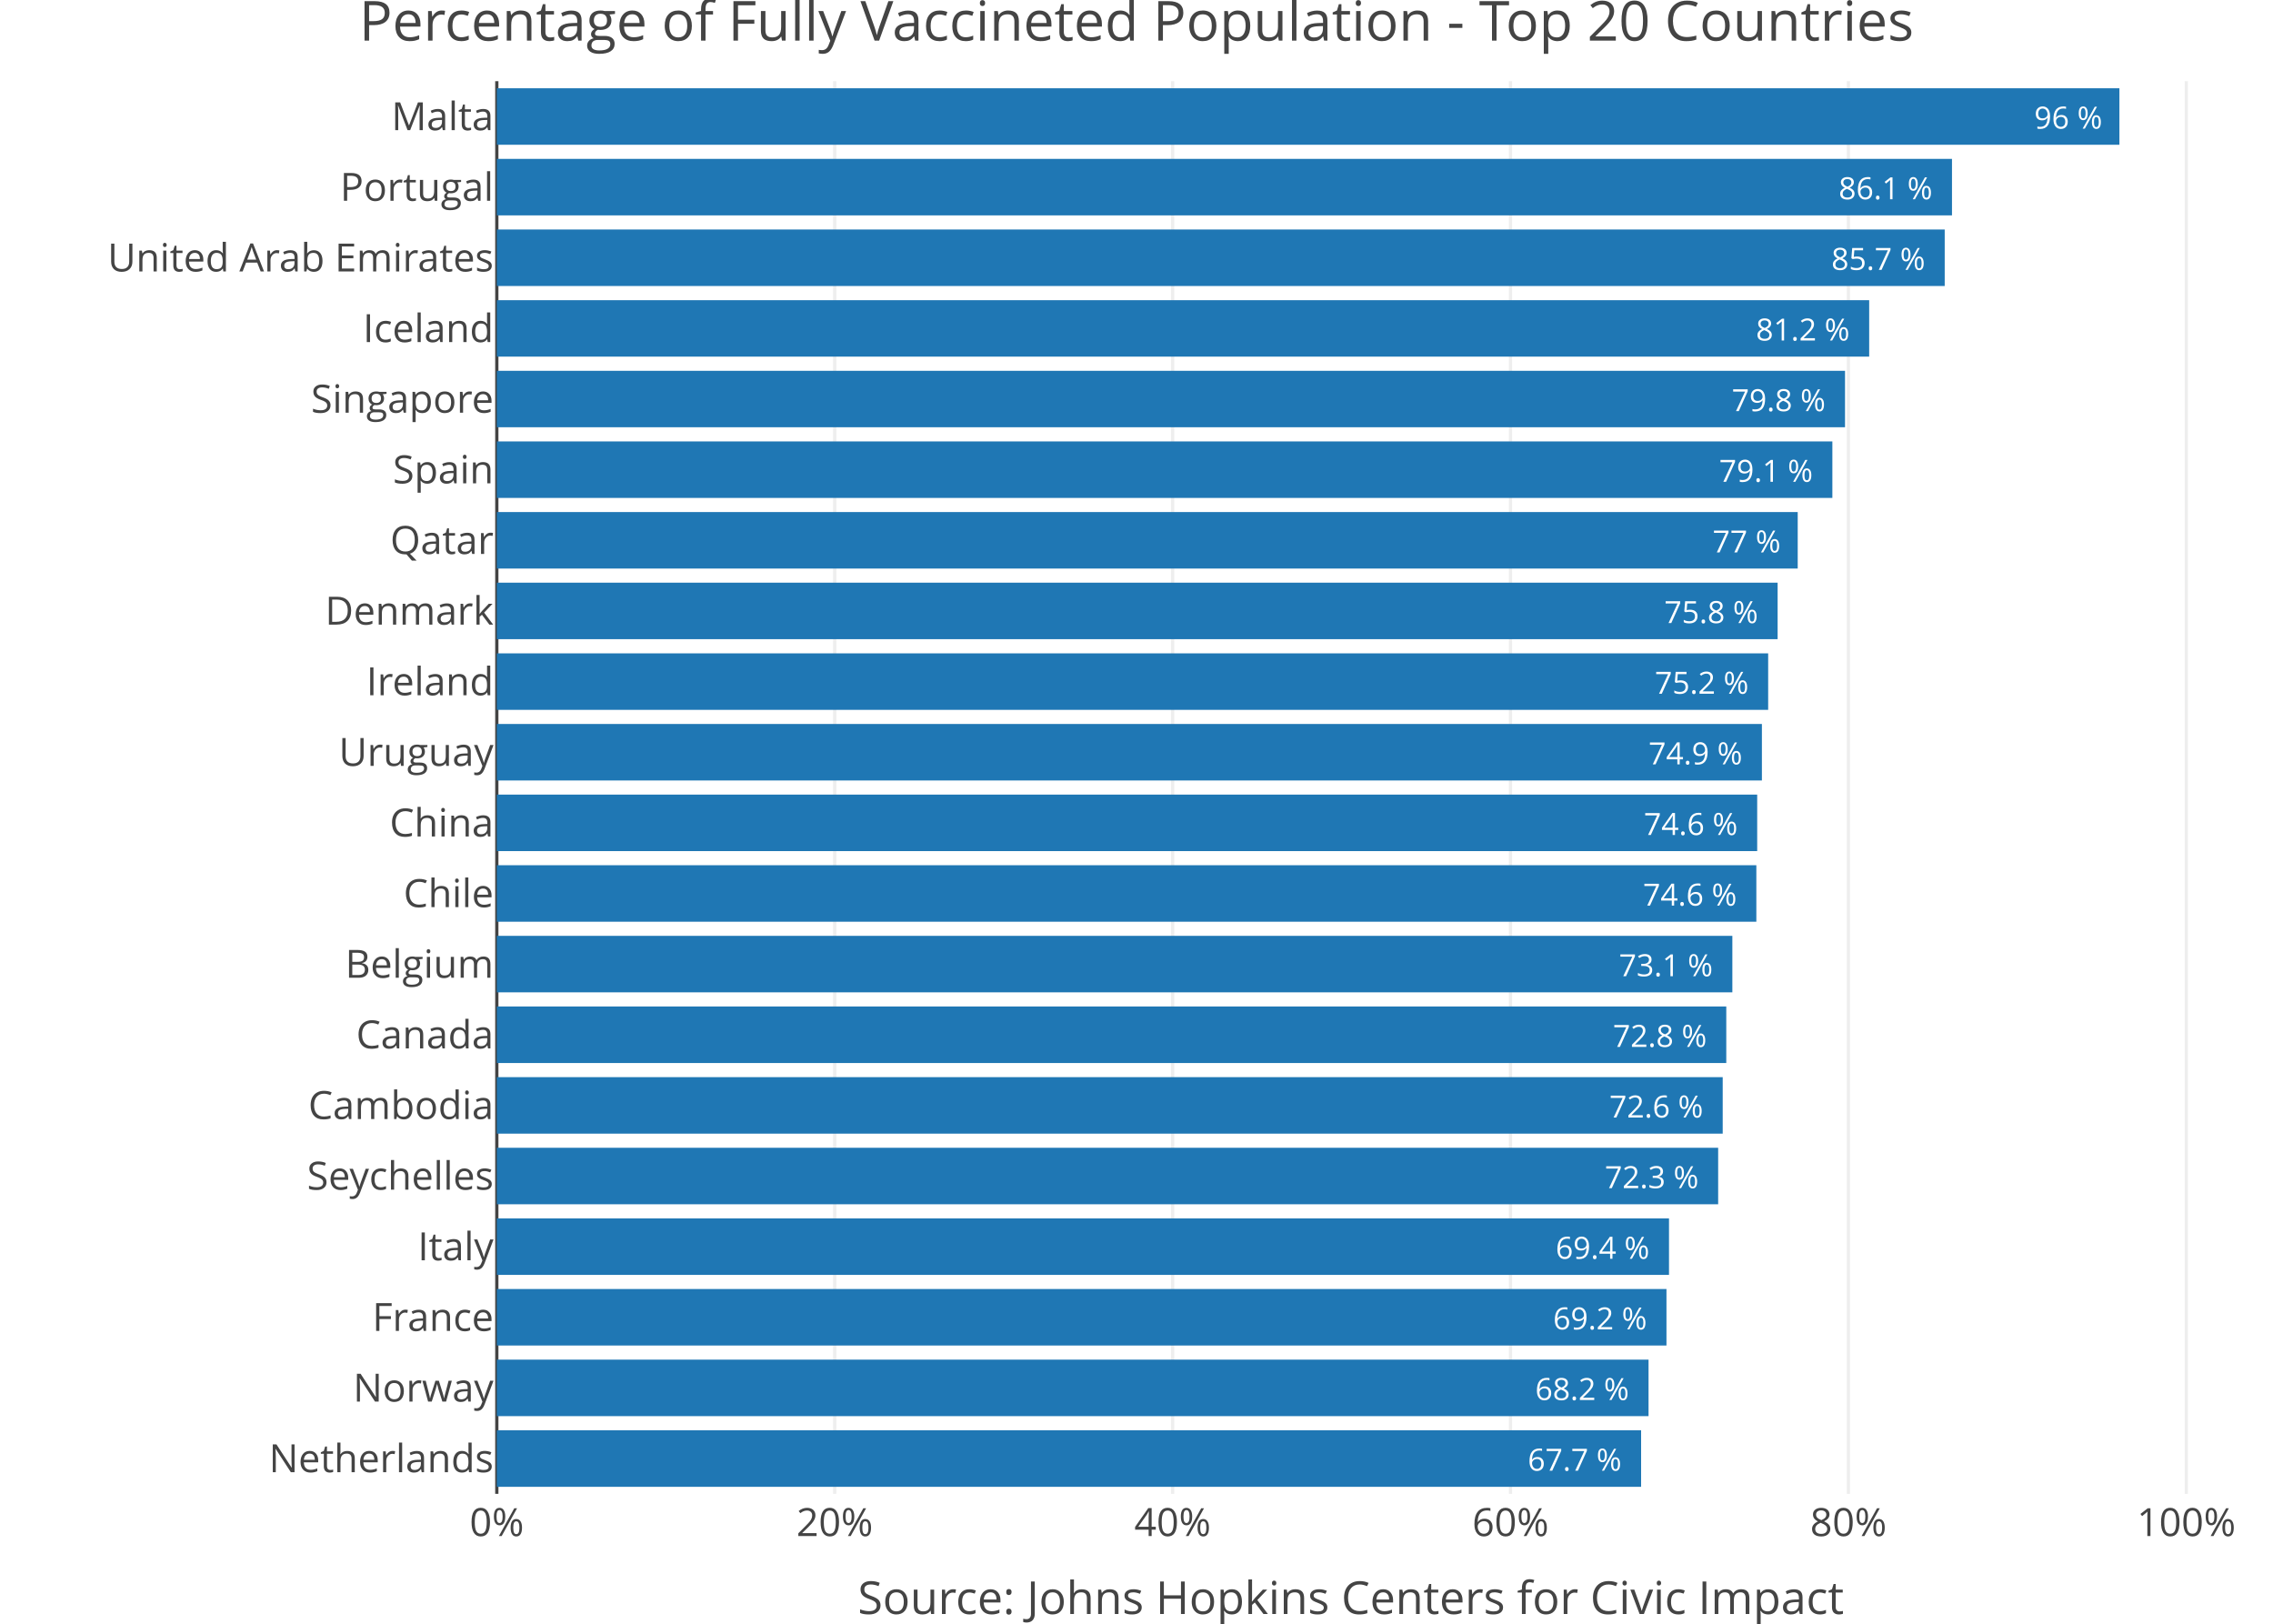
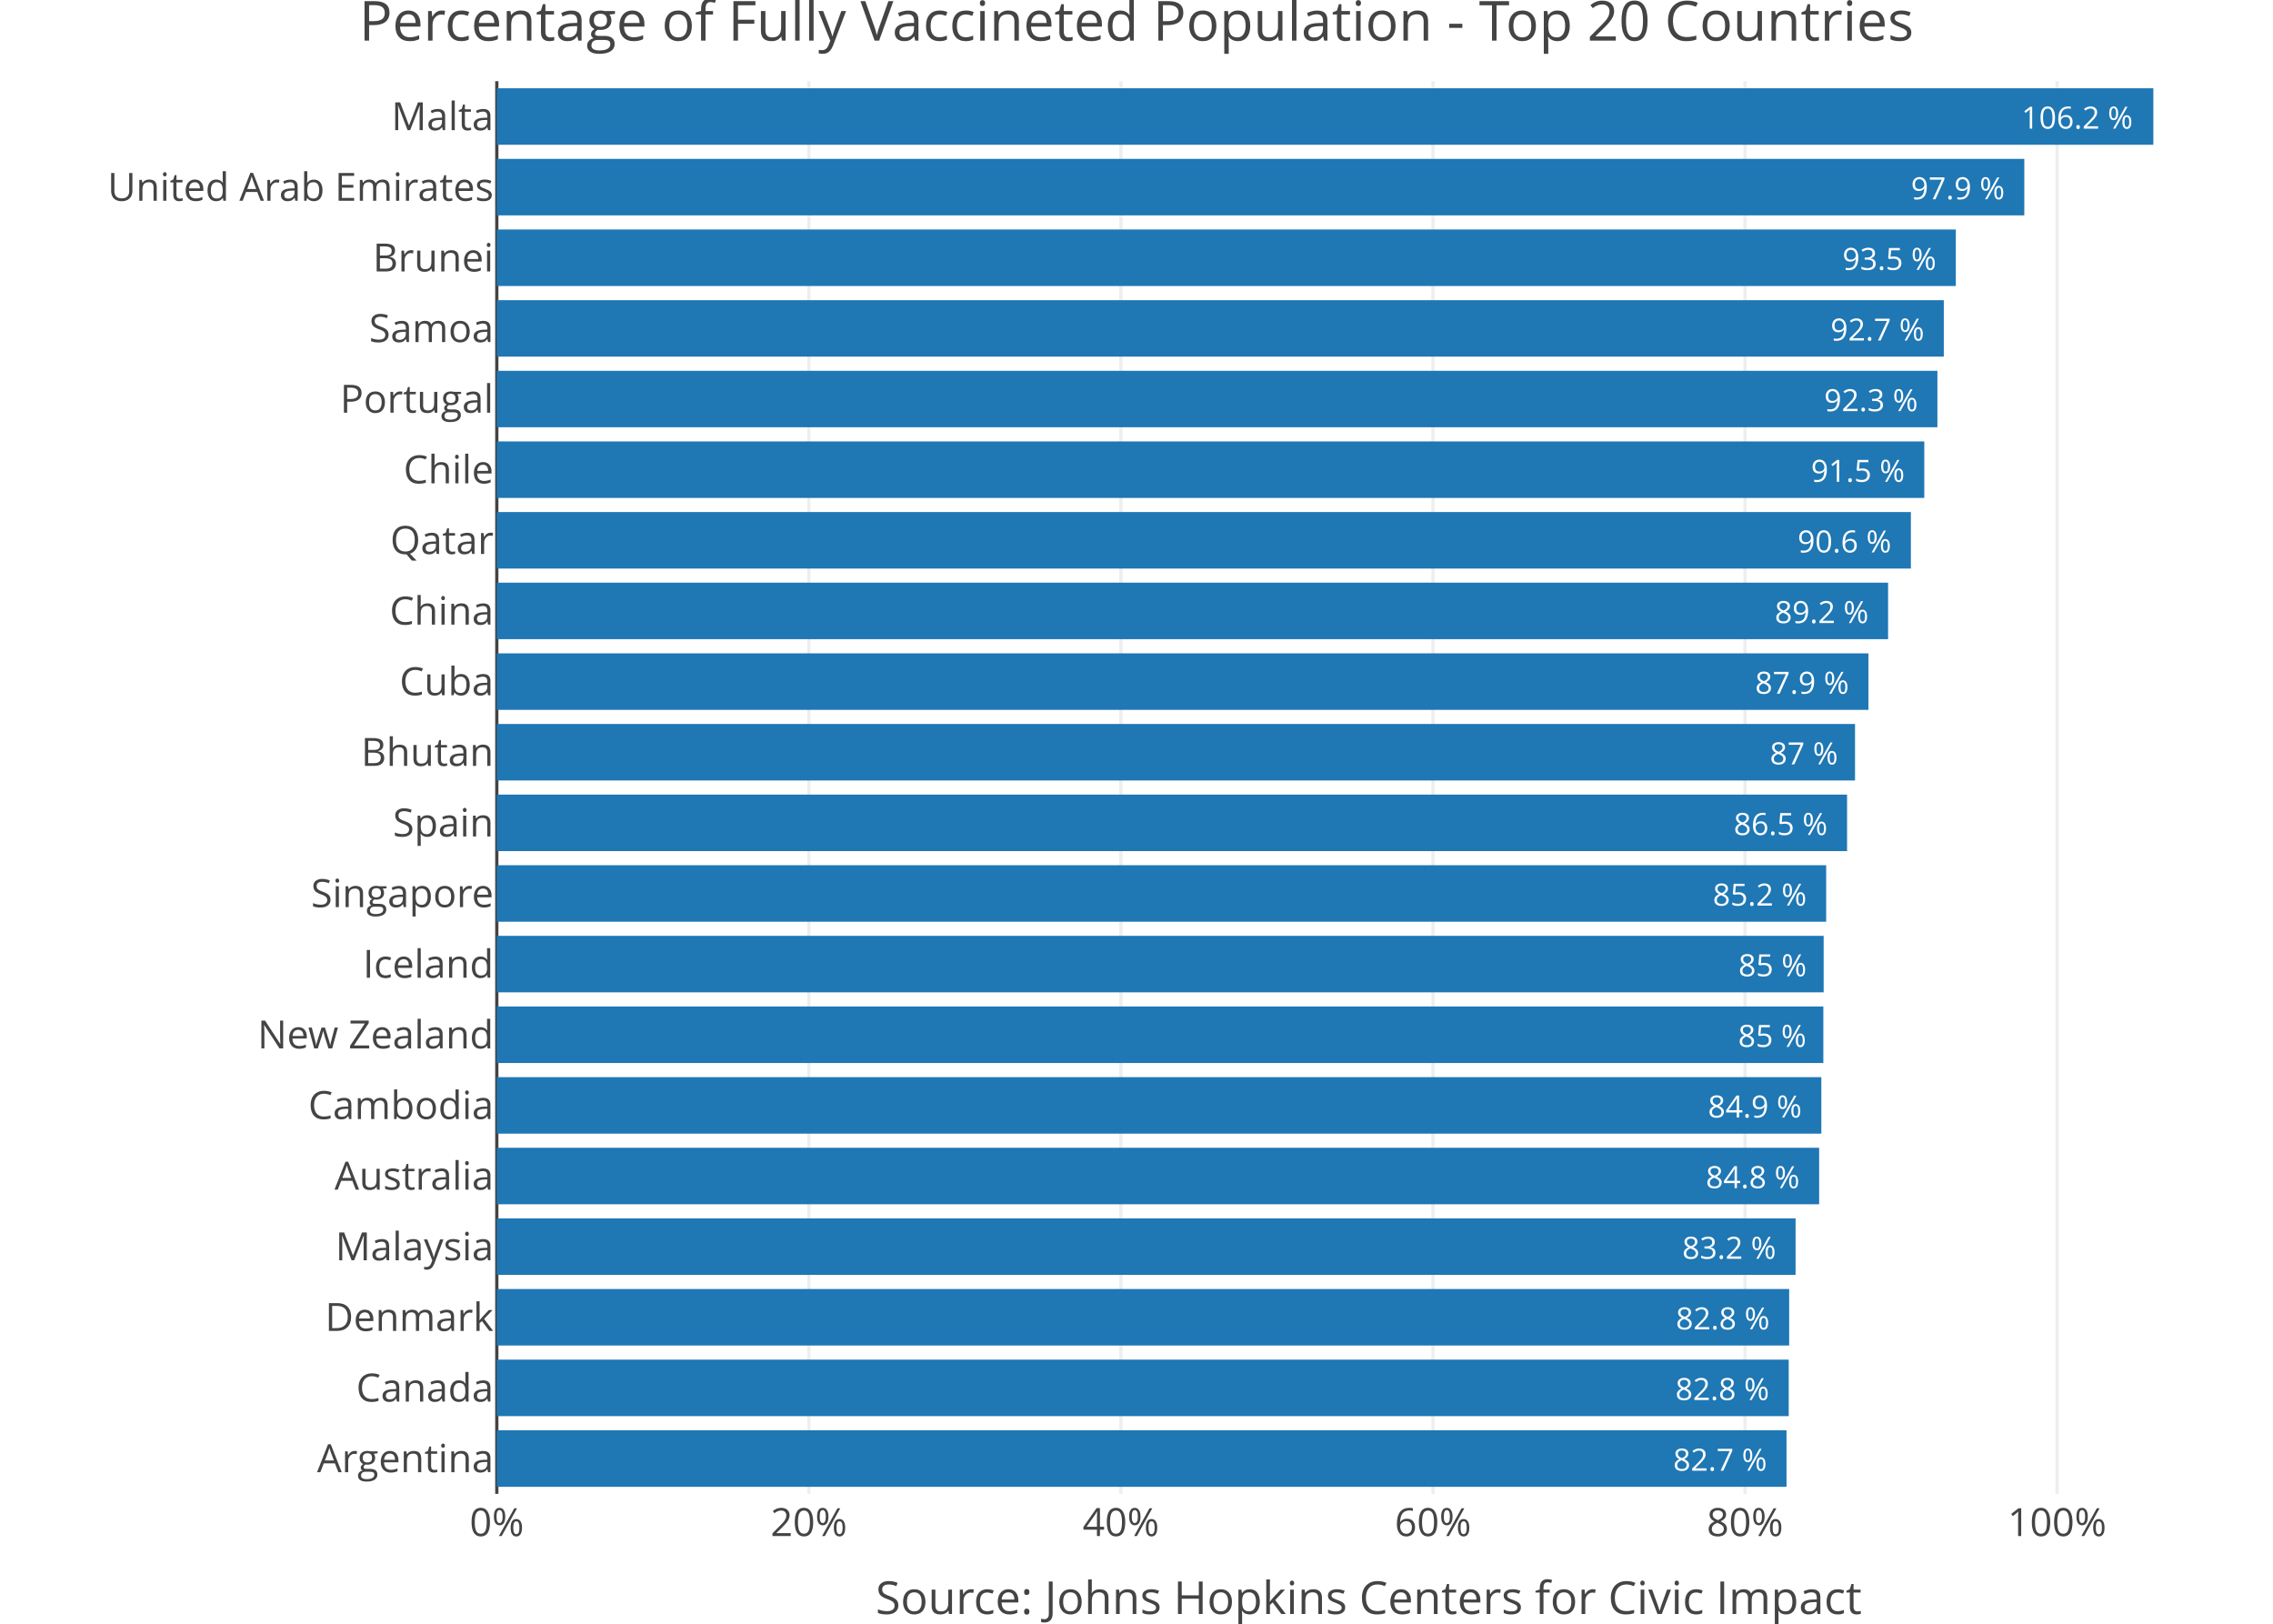
<svg xmlns="http://www.w3.org/2000/svg" class="main-svg" width="700" height="500" style="" viewBox="0 0 700 500">
  <rect x="0" y="0" width="700" height="500" style="fill: rgb(255, 255, 255); fill-opacity: 1;" />
-   <defs id="defs-a73342">
+   <defs id="defs-64bd17">
    <g class="clips">
-       <clipPath id="clipa73342xyplot" class="plotclip">
-         <rect width="526" height="435" />
-       </clipPath>
-       <clipPath class="axesclip" id="clipa73342x">
-         <rect x="153" y="0" width="526" height="500" />
-       </clipPath>
-       <clipPath class="axesclip" id="clipa73342y">
+       <clipPath id="clip64bd17xyplot" class="plotclip">
+         <rect width="537" height="435" />
+       </clipPath>
+       <clipPath class="axesclip" id="clip64bd17x">
+         <rect x="153" y="0" width="537" height="500" />
+       </clipPath>
+       <clipPath class="axesclip" id="clip64bd17y">
        <rect x="0" y="25" width="700" height="435" />
      </clipPath>
-       <clipPath class="axesclip" id="clipa73342xy">
-         <rect x="153" y="25" width="526" height="435" />
+       <clipPath class="axesclip" id="clip64bd17xy">
+         <rect x="153" y="25" width="537" height="435" />
      </clipPath>
    </g>
    <g class="gradients" />
+     <g class="patterns" />
  </defs>
  <g class="bglayer" />
  <g class="layer-below">
    <g class="imagelayer" />
    <g class="shapelayer" />
  </g>
  <g class="cartesianlayer">
    <g class="subplot xy">
      <g class="layer-subplot">
        <g class="shapelayer" />
        <g class="imagelayer" />
      </g>
      <g class="gridlayer">
        <g class="x">
-           <path class="xgrid crisp" transform="translate(257.06,0)" d="M0,25v435" style="stroke: rgb(238, 238, 238); stroke-opacity: 1; stroke-width: 1px;" />
-           <path class="xgrid crisp" transform="translate(361.12,0)" d="M0,25v435" style="stroke: rgb(238, 238, 238); stroke-opacity: 1; stroke-width: 1px;" />
-           <path class="xgrid crisp" transform="translate(465.18,0)" d="M0,25v435" style="stroke: rgb(238, 238, 238); stroke-opacity: 1; stroke-width: 1px;" />
-           <path class="xgrid crisp" transform="translate(569.24,0)" d="M0,25v435" style="stroke: rgb(238, 238, 238); stroke-opacity: 1; stroke-width: 1px;" />
-           <path class="xgrid crisp" transform="translate(673.3,0)" d="M0,25v435" style="stroke: rgb(238, 238, 238); stroke-opacity: 1; stroke-width: 1px;" />
+           <path class="xgrid crisp" transform="translate(249.1,0)" d="M0,25v435" style="stroke: rgb(238, 238, 238); stroke-opacity: 1; stroke-width: 1px;" />
+           <path class="xgrid crisp" transform="translate(345.2,0)" d="M0,25v435" style="stroke: rgb(238, 238, 238); stroke-opacity: 1; stroke-width: 1px;" />
+           <path class="xgrid crisp" transform="translate(441.3,0)" d="M0,25v435" style="stroke: rgb(238, 238, 238); stroke-opacity: 1; stroke-width: 1px;" />
+           <path class="xgrid crisp" transform="translate(537.4,0)" d="M0,25v435" style="stroke: rgb(238, 238, 238); stroke-opacity: 1; stroke-width: 1px;" />
+           <path class="xgrid crisp" transform="translate(633.5,0)" d="M0,25v435" style="stroke: rgb(238, 238, 238); stroke-opacity: 1; stroke-width: 1px;" />
        </g>
        <g class="y" />
      </g>
      <g class="zerolinelayer">
        <path class="xzl zl crisp" transform="translate(153,0)" d="M0,25v435" style="stroke: rgb(68, 68, 68); stroke-opacity: 1; stroke-width: 1px;" />
      </g>
      <path class="xlines-below" />
      <path class="ylines-below" />
      <g class="overlines-below" />
      <g class="xaxislayer-below" />
      <g class="yaxislayer-below" />
      <g class="overaxes-below" />
-       <g class="plot" transform="translate(153, 25)" clip-path="url('#clipa73342xyplot')">
+       <g class="plot" transform="translate(153,25)" clip-path="url(#clip64bd17xyplot)">
        <g class="barlayer mlayer">
          <g class="trace bars" style="opacity: 1;">
            <g class="points">
              <g class="point">
-                 <path d="M0,432.83V415.43H352.4V432.83Z" style="vector-effect: non-scaling-stroke; opacity: 1; stroke-width: 0px; fill: rgb(31, 119, 180); fill-opacity: 1;" />
-                 <text class="bartext bartext-inside" text-anchor="middle" data-notex="1" x="0" y="0" style="font-family: 'Open Sans', verdana, arial, sans-serif; font-size: 12px; fill: rgb(255, 255, 255); fill-opacity: 1; white-space: pre;" transform="translate(331.9438,427.8645)scale(0.7862069)">67.7 %</text>
-               </g>
-               <g class="point">
-                 <path d="M0,411.08V393.68H354.69V411.08Z" style="vector-effect: non-scaling-stroke; opacity: 1; stroke-width: 0px; fill: rgb(31, 119, 180); fill-opacity: 1;" />
-                 <text class="bartext bartext-inside" text-anchor="middle" data-notex="1" x="0" y="0" style="font-family: 'Open Sans', verdana, arial, sans-serif; font-size: 12px; fill: rgb(255, 255, 255); fill-opacity: 1; white-space: pre;" transform="translate(334.2338,406.1145)scale(0.7862069)">68.2 %</text>
-               </g>
-               <g class="point">
-                 <path d="M0,389.33V371.93H360.21V389.33Z" style="vector-effect: non-scaling-stroke; opacity: 1; stroke-width: 0px; fill: rgb(31, 119, 180); fill-opacity: 1;" />
-                 <text class="bartext bartext-inside" text-anchor="middle" data-notex="1" x="0" y="0" style="font-family: 'Open Sans', verdana, arial, sans-serif; font-size: 12px; fill: rgb(255, 255, 255); fill-opacity: 1; white-space: pre;" transform="translate(339.7538,384.3645)scale(0.7862069)">69.2 %</text>
-               </g>
-               <g class="point">
-                 <path d="M0,367.58V350.18H360.99V367.58Z" style="vector-effect: non-scaling-stroke; opacity: 1; stroke-width: 0px; fill: rgb(31, 119, 180); fill-opacity: 1;" />
-                 <text class="bartext bartext-inside" text-anchor="middle" data-notex="1" x="0" y="0" style="font-family: 'Open Sans', verdana, arial, sans-serif; font-size: 12px; fill: rgb(255, 255, 255); fill-opacity: 1; white-space: pre;" transform="translate(340.5338,362.6145)scale(0.7862069)">69.4 %</text>
-               </g>
-               <g class="point">
-                 <path d="M0,345.83V328.43H376.13V345.83Z" style="vector-effect: non-scaling-stroke; opacity: 1; stroke-width: 0px; fill: rgb(31, 119, 180); fill-opacity: 1;" />
-                 <text class="bartext bartext-inside" text-anchor="middle" data-notex="1" x="0" y="0" style="font-family: 'Open Sans', verdana, arial, sans-serif; font-size: 12px; fill: rgb(255, 255, 255); fill-opacity: 1; white-space: pre;" transform="translate(355.6738,340.8645)scale(0.7862069)">72.3 %</text>
-               </g>
-               <g class="point">
-                 <path d="M0,324.08V306.68H377.53V324.08Z" style="vector-effect: non-scaling-stroke; opacity: 1; stroke-width: 0px; fill: rgb(31, 119, 180); fill-opacity: 1;" />
-                 <text class="bartext bartext-inside" text-anchor="middle" data-notex="1" x="0" y="0" style="font-family: 'Open Sans', verdana, arial, sans-serif; font-size: 12px; fill: rgb(255, 255, 255); fill-opacity: 1; white-space: pre;" transform="translate(357.0738,319.1145)scale(0.7862069)">72.6 %</text>
-               </g>
-               <g class="point">
-                 <path d="M0,302.33V284.93H378.63V302.33Z" style="vector-effect: non-scaling-stroke; opacity: 1; stroke-width: 0px; fill: rgb(31, 119, 180); fill-opacity: 1;" />
-                 <text class="bartext bartext-inside" text-anchor="middle" data-notex="1" x="0" y="0" style="font-family: 'Open Sans', verdana, arial, sans-serif; font-size: 12px; fill: rgb(255, 255, 255); fill-opacity: 1; white-space: pre;" transform="translate(358.1738,297.3645)scale(0.7862069)">72.8 %</text>
-               </g>
-               <g class="point">
-                 <path d="M0,280.58V263.18H380.5V280.58Z" style="vector-effect: non-scaling-stroke; opacity: 1; stroke-width: 0px; fill: rgb(31, 119, 180); fill-opacity: 1;" />
-                 <text class="bartext bartext-inside" text-anchor="middle" data-notex="1" x="0" y="0" style="font-family: 'Open Sans', verdana, arial, sans-serif; font-size: 12px; fill: rgb(255, 255, 255); fill-opacity: 1; white-space: pre;" transform="translate(360.0438,275.6145)scale(0.7862069)">73.1 %</text>
-               </g>
-               <g class="point">
-                 <path d="M0,258.83V241.43H387.89V258.83Z" style="vector-effect: non-scaling-stroke; opacity: 1; stroke-width: 0px; fill: rgb(31, 119, 180); fill-opacity: 1;" />
-                 <text class="bartext bartext-inside" text-anchor="middle" data-notex="1" x="0" y="0" style="font-family: 'Open Sans', verdana, arial, sans-serif; font-size: 12px; fill: rgb(255, 255, 255); fill-opacity: 1; white-space: pre;" transform="translate(367.4338,253.8645)scale(0.7862069)">74.6 %</text>
-               </g>
-               <g class="point">
-                 <path d="M0,237.08V219.68H388.15V237.08Z" style="vector-effect: non-scaling-stroke; opacity: 1; stroke-width: 0px; fill: rgb(31, 119, 180); fill-opacity: 1;" />
-                 <text class="bartext bartext-inside" text-anchor="middle" data-notex="1" x="0" y="0" style="font-family: 'Open Sans', verdana, arial, sans-serif; font-size: 12px; fill: rgb(255, 255, 255); fill-opacity: 1; white-space: pre;" transform="translate(367.6937,232.1145)scale(0.7862069)">74.6 %</text>
-               </g>
-               <g class="point">
-                 <path d="M0,215.33V197.93H389.6V215.33Z" style="vector-effect: non-scaling-stroke; opacity: 1; stroke-width: 0px; fill: rgb(31, 119, 180); fill-opacity: 1;" />
-                 <text class="bartext bartext-inside" text-anchor="middle" data-notex="1" x="0" y="0" style="font-family: 'Open Sans', verdana, arial, sans-serif; font-size: 12px; fill: rgb(255, 255, 255); fill-opacity: 1; white-space: pre;" transform="translate(369.1438,210.3645)scale(0.7862069)">74.9 %</text>
-               </g>
-               <g class="point">
-                 <path d="M0,193.58V176.18H391.53V193.58Z" style="vector-effect: non-scaling-stroke; opacity: 1; stroke-width: 0px; fill: rgb(31, 119, 180); fill-opacity: 1;" />
-                 <text class="bartext bartext-inside" text-anchor="middle" data-notex="1" x="0" y="0" style="font-family: 'Open Sans', verdana, arial, sans-serif; font-size: 12px; fill: rgb(255, 255, 255); fill-opacity: 1; white-space: pre;" transform="translate(371.0737,188.6145)scale(0.7862069)">75.2 %</text>
-               </g>
-               <g class="point">
-                 <path d="M0,171.83V154.43H394.44V171.83Z" style="vector-effect: non-scaling-stroke; opacity: 1; stroke-width: 0px; fill: rgb(31, 119, 180); fill-opacity: 1;" />
-                 <text class="bartext bartext-inside" text-anchor="middle" data-notex="1" x="0" y="0" style="font-family: 'Open Sans', verdana, arial, sans-serif; font-size: 12px; fill: rgb(255, 255, 255); fill-opacity: 1; white-space: pre;" transform="translate(373.9837,166.8645)scale(0.7862069)">75.8 %</text>
-               </g>
-               <g class="point">
-                 <path d="M0,150.07V132.68H400.63V150.07Z" style="vector-effect: non-scaling-stroke; opacity: 1; stroke-width: 0px; fill: rgb(31, 119, 180); fill-opacity: 1;" />
-                 <text class="bartext bartext-inside" text-anchor="middle" data-notex="1" x="0" y="0" style="font-family: 'Open Sans', verdana, arial, sans-serif; font-size: 12px; fill: rgb(255, 255, 255); fill-opacity: 1; white-space: pre;" transform="translate(384.9022,145.1062)scale(0.7855172)">77 %</text>
-               </g>
-               <g class="point">
-                 <path d="M0,128.32V110.93H411.3V128.32Z" style="vector-effect: non-scaling-stroke; opacity: 1; stroke-width: 0px; fill: rgb(31, 119, 180); fill-opacity: 1;" />
-                 <text class="bartext bartext-inside" text-anchor="middle" data-notex="1" x="0" y="0" style="font-family: 'Open Sans', verdana, arial, sans-serif; font-size: 12px; fill: rgb(255, 255, 255); fill-opacity: 1; white-space: pre;" transform="translate(390.8591,123.3562)scale(0.7855172)">79.1 %</text>
-               </g>
-               <g class="point">
-                 <path d="M0,106.57V89.18H415.2V106.57Z" style="vector-effect: non-scaling-stroke; opacity: 1; stroke-width: 0px; fill: rgb(31, 119, 180); fill-opacity: 1;" />
-                 <text class="bartext bartext-inside" text-anchor="middle" data-notex="1" x="0" y="0" style="font-family: 'Open Sans', verdana, arial, sans-serif; font-size: 12px; fill: rgb(255, 255, 255); fill-opacity: 1; white-space: pre;" transform="translate(394.7591,101.6062)scale(0.7855172)">79.8 %</text>
-               </g>
-               <g class="point">
-                 <path d="M0,84.82V67.43H422.64V84.82Z" style="vector-effect: non-scaling-stroke; opacity: 1; stroke-width: 0px; fill: rgb(31, 119, 180); fill-opacity: 1;" />
-                 <text class="bartext bartext-inside" text-anchor="middle" data-notex="1" x="0" y="0" style="font-family: 'Open Sans', verdana, arial, sans-serif; font-size: 12px; fill: rgb(255, 255, 255); fill-opacity: 1; white-space: pre;" transform="translate(402.1991,79.85621)scale(0.7855172)">81.2 %</text>
-               </g>
-               <g class="point">
-                 <path d="M0,63.07V45.67H445.9V63.07Z" style="vector-effect: non-scaling-stroke; opacity: 1; stroke-width: 0px; fill: rgb(31, 119, 180); fill-opacity: 1;" />
-                 <text class="bartext bartext-inside" text-anchor="middle" data-notex="1" x="0" y="0" style="font-family: 'Open Sans', verdana, arial, sans-serif; font-size: 12px; fill: rgb(255, 255, 255); fill-opacity: 1; white-space: pre;" transform="translate(425.4437,58.10448)scale(0.7862069)">85.7 %</text>
-               </g>
-               <g class="point">
-                 <path d="M0,41.32V23.92H448.14V41.32Z" style="vector-effect: non-scaling-stroke; opacity: 1; stroke-width: 0px; fill: rgb(31, 119, 180); fill-opacity: 1;" />
-                 <text class="bartext bartext-inside" text-anchor="middle" data-notex="1" x="0" y="0" style="font-family: 'Open Sans', verdana, arial, sans-serif; font-size: 12px; fill: rgb(255, 255, 255); fill-opacity: 1; white-space: pre;" transform="translate(427.6837,36.35448)scale(0.7862069)">86.1 %</text>
-               </g>
-               <g class="point">
-                 <path d="M0,19.57V2.17H499.7V19.57Z" style="vector-effect: non-scaling-stroke; opacity: 1; stroke-width: 0px; fill: rgb(31, 119, 180); fill-opacity: 1;" />
-                 <text class="bartext bartext-inside" text-anchor="middle" data-notex="1" x="0" y="0" style="font-family: 'Open Sans', verdana, arial, sans-serif; font-size: 12px; fill: rgb(255, 255, 255); fill-opacity: 1; white-space: pre;" transform="translate(483.961,14.60448)scale(0.7862069)">96 %</text>
+                 <path d="M0,432.83V415.43H397.18V432.83Z" style="vector-effect: non-scaling-stroke; opacity: 1; stroke-width: 0px; fill: rgb(31, 119, 180); fill-opacity: 1;" />
+                 <text class="bartext bartext-inside" text-anchor="middle" data-notex="1" x="0" y="0" style="font-family: 'Open Sans', verdana, arial, sans-serif; font-size: 12px; fill: rgb(255, 255, 255); fill-opacity: 1; white-space: pre;" transform="translate(376.7238,427.8645)scale(0.7862069)">82.7 %</text>
+               </g>
+               <g class="point">
+                 <path d="M0,411.08V393.68H397.86V411.08Z" style="vector-effect: non-scaling-stroke; opacity: 1; stroke-width: 0px; fill: rgb(31, 119, 180); fill-opacity: 1;" />
+                 <text class="bartext bartext-inside" text-anchor="middle" data-notex="1" x="0" y="0" style="font-family: 'Open Sans', verdana, arial, sans-serif; font-size: 12px; fill: rgb(255, 255, 255); fill-opacity: 1; white-space: pre;" transform="translate(377.4038,406.1145)scale(0.7862069)">82.8 %</text>
+               </g>
+               <g class="point">
+                 <path d="M0,389.33V371.93H398V389.33Z" style="vector-effect: non-scaling-stroke; opacity: 1; stroke-width: 0px; fill: rgb(31, 119, 180); fill-opacity: 1;" />
+                 <text class="bartext bartext-inside" text-anchor="middle" data-notex="1" x="0" y="0" style="font-family: 'Open Sans', verdana, arial, sans-serif; font-size: 12px; fill: rgb(255, 255, 255); fill-opacity: 1; white-space: pre;" transform="translate(377.5438,384.3645)scale(0.7862069)">82.8 %</text>
+               </g>
+               <g class="point">
+                 <path d="M0,367.58V350.18H399.97V367.58Z" style="vector-effect: non-scaling-stroke; opacity: 1; stroke-width: 0px; fill: rgb(31, 119, 180); fill-opacity: 1;" />
+                 <text class="bartext bartext-inside" text-anchor="middle" data-notex="1" x="0" y="0" style="font-family: 'Open Sans', verdana, arial, sans-serif; font-size: 12px; fill: rgb(255, 255, 255); fill-opacity: 1; white-space: pre;" transform="translate(379.5138,362.6145)scale(0.7862069)">83.2 %</text>
+               </g>
+               <g class="point">
+                 <path d="M0,345.83V328.43H407.23V345.83Z" style="vector-effect: non-scaling-stroke; opacity: 1; stroke-width: 0px; fill: rgb(31, 119, 180); fill-opacity: 1;" />
+                 <text class="bartext bartext-inside" text-anchor="middle" data-notex="1" x="0" y="0" style="font-family: 'Open Sans', verdana, arial, sans-serif; font-size: 12px; fill: rgb(255, 255, 255); fill-opacity: 1; white-space: pre;" transform="translate(386.7738,340.8645)scale(0.7862069)">84.8 %</text>
+               </g>
+               <g class="point">
+                 <path d="M0,324.08V306.68H407.9V324.08Z" style="vector-effect: non-scaling-stroke; opacity: 1; stroke-width: 0px; fill: rgb(31, 119, 180); fill-opacity: 1;" />
+                 <text class="bartext bartext-inside" text-anchor="middle" data-notex="1" x="0" y="0" style="font-family: 'Open Sans', verdana, arial, sans-serif; font-size: 12px; fill: rgb(255, 255, 255); fill-opacity: 1; white-space: pre;" transform="translate(387.4438,319.1145)scale(0.7862069)">84.9 %</text>
+               </g>
+               <g class="point">
+                 <path d="M0,302.33V284.93H408.52V302.33Z" style="vector-effect: non-scaling-stroke; opacity: 1; stroke-width: 0px; fill: rgb(31, 119, 180); fill-opacity: 1;" />
+                 <text class="bartext bartext-inside" text-anchor="middle" data-notex="1" x="0" y="0" style="font-family: 'Open Sans', verdana, arial, sans-serif; font-size: 12px; fill: rgb(255, 255, 255); fill-opacity: 1; white-space: pre;" transform="translate(392.781,297.3645)scale(0.7862069)">85 %</text>
+               </g>
+               <g class="point">
+                 <path d="M0,280.58V263.18H408.62V280.58Z" style="vector-effect: non-scaling-stroke; opacity: 1; stroke-width: 0px; fill: rgb(31, 119, 180); fill-opacity: 1;" />
+                 <text class="bartext bartext-inside" text-anchor="middle" data-notex="1" x="0" y="0" style="font-family: 'Open Sans', verdana, arial, sans-serif; font-size: 12px; fill: rgb(255, 255, 255); fill-opacity: 1; white-space: pre;" transform="translate(392.881,275.6145)scale(0.7862069)">85 %</text>
+               </g>
+               <g class="point">
+                 <path d="M0,258.83V241.43H409.39V258.83Z" style="vector-effect: non-scaling-stroke; opacity: 1; stroke-width: 0px; fill: rgb(31, 119, 180); fill-opacity: 1;" />
+                 <text class="bartext bartext-inside" text-anchor="middle" data-notex="1" x="0" y="0" style="font-family: 'Open Sans', verdana, arial, sans-serif; font-size: 12px; fill: rgb(255, 255, 255); fill-opacity: 1; white-space: pre;" transform="translate(388.9338,253.8645)scale(0.7862069)">85.2 %</text>
+               </g>
+               <g class="point">
+                 <path d="M0,237.08V219.68H415.83V237.08Z" style="vector-effect: non-scaling-stroke; opacity: 1; stroke-width: 0px; fill: rgb(31, 119, 180); fill-opacity: 1;" />
+                 <text class="bartext bartext-inside" text-anchor="middle" data-notex="1" x="0" y="0" style="font-family: 'Open Sans', verdana, arial, sans-serif; font-size: 12px; fill: rgb(255, 255, 255); fill-opacity: 1; white-space: pre;" transform="translate(395.3737,232.1145)scale(0.7862069)">86.5 %</text>
+               </g>
+               <g class="point">
+                 <path d="M0,215.33V197.93H418.28V215.33Z" style="vector-effect: non-scaling-stroke; opacity: 1; stroke-width: 0px; fill: rgb(31, 119, 180); fill-opacity: 1;" />
+                 <text class="bartext bartext-inside" text-anchor="middle" data-notex="1" x="0" y="0" style="font-family: 'Open Sans', verdana, arial, sans-serif; font-size: 12px; fill: rgb(255, 255, 255); fill-opacity: 1; white-space: pre;" transform="translate(402.541,210.3645)scale(0.7862069)">87 %</text>
+               </g>
+               <g class="point">
+                 <path d="M0,193.58V176.18H422.41V193.58Z" style="vector-effect: non-scaling-stroke; opacity: 1; stroke-width: 0px; fill: rgb(31, 119, 180); fill-opacity: 1;" />
+                 <text class="bartext bartext-inside" text-anchor="middle" data-notex="1" x="0" y="0" style="font-family: 'Open Sans', verdana, arial, sans-serif; font-size: 12px; fill: rgb(255, 255, 255); fill-opacity: 1; white-space: pre;" transform="translate(401.9538,188.6145)scale(0.7862069)">87.9 %</text>
+               </g>
+               <g class="point">
+                 <path d="M0,171.83V154.43H428.46V171.83Z" style="vector-effect: non-scaling-stroke; opacity: 1; stroke-width: 0px; fill: rgb(31, 119, 180); fill-opacity: 1;" />
+                 <text class="bartext bartext-inside" text-anchor="middle" data-notex="1" x="0" y="0" style="font-family: 'Open Sans', verdana, arial, sans-serif; font-size: 12px; fill: rgb(255, 255, 255); fill-opacity: 1; white-space: pre;" transform="translate(408.0037,166.8645)scale(0.7862069)">89.2 %</text>
+               </g>
+               <g class="point">
+                 <path d="M0,150.07V132.68H435.48V150.07Z" style="vector-effect: non-scaling-stroke; opacity: 1; stroke-width: 0px; fill: rgb(31, 119, 180); fill-opacity: 1;" />
+                 <text class="bartext bartext-inside" text-anchor="middle" data-notex="1" x="0" y="0" style="font-family: 'Open Sans', verdana, arial, sans-serif; font-size: 12px; fill: rgb(255, 255, 255); fill-opacity: 1; white-space: pre;" transform="translate(415.0391,145.1062)scale(0.7855172)">90.6 %</text>
+               </g>
+               <g class="point">
+                 <path d="M0,128.32V110.93H439.61V128.32Z" style="vector-effect: non-scaling-stroke; opacity: 1; stroke-width: 0px; fill: rgb(31, 119, 180); fill-opacity: 1;" />
+                 <text class="bartext bartext-inside" text-anchor="middle" data-notex="1" x="0" y="0" style="font-family: 'Open Sans', verdana, arial, sans-serif; font-size: 12px; fill: rgb(255, 255, 255); fill-opacity: 1; white-space: pre;" transform="translate(419.1691,123.3562)scale(0.7855172)">91.5 %</text>
+               </g>
+               <g class="point">
+                 <path d="M0,106.57V89.18H443.65V106.57Z" style="vector-effect: non-scaling-stroke; opacity: 1; stroke-width: 0px; fill: rgb(31, 119, 180); fill-opacity: 1;" />
+                 <text class="bartext bartext-inside" text-anchor="middle" data-notex="1" x="0" y="0" style="font-family: 'Open Sans', verdana, arial, sans-serif; font-size: 12px; fill: rgb(255, 255, 255); fill-opacity: 1; white-space: pre;" transform="translate(423.2091,101.6062)scale(0.7855172)">92.3 %</text>
+               </g>
+               <g class="point">
+                 <path d="M0,84.82V67.43H445.62V84.82Z" style="vector-effect: non-scaling-stroke; opacity: 1; stroke-width: 0px; fill: rgb(31, 119, 180); fill-opacity: 1;" />
+                 <text class="bartext bartext-inside" text-anchor="middle" data-notex="1" x="0" y="0" style="font-family: 'Open Sans', verdana, arial, sans-serif; font-size: 12px; fill: rgb(255, 255, 255); fill-opacity: 1; white-space: pre;" transform="translate(425.1791,79.85621)scale(0.7855172)">92.7 %</text>
+               </g>
+               <g class="point">
+                 <path d="M0,63.07V45.67H449.32V63.07Z" style="vector-effect: non-scaling-stroke; opacity: 1; stroke-width: 0px; fill: rgb(31, 119, 180); fill-opacity: 1;" />
+                 <text class="bartext bartext-inside" text-anchor="middle" data-notex="1" x="0" y="0" style="font-family: 'Open Sans', verdana, arial, sans-serif; font-size: 12px; fill: rgb(255, 255, 255); fill-opacity: 1; white-space: pre;" transform="translate(428.8637,58.10448)scale(0.7862069)">93.5 %</text>
+               </g>
+               <g class="point">
+                 <path d="M0,41.32V23.92H470.41V41.32Z" style="vector-effect: non-scaling-stroke; opacity: 1; stroke-width: 0px; fill: rgb(31, 119, 180); fill-opacity: 1;" />
+                 <text class="bartext bartext-inside" text-anchor="middle" data-notex="1" x="0" y="0" style="font-family: 'Open Sans', verdana, arial, sans-serif; font-size: 12px; fill: rgb(255, 255, 255); fill-opacity: 1; white-space: pre;" transform="translate(449.9538,36.35448)scale(0.7862069)">97.9 %</text>
+               </g>
+               <g class="point">
+                 <path d="M0,19.57V2.17H510.15V19.57Z" style="vector-effect: non-scaling-stroke; opacity: 1; stroke-width: 0px; fill: rgb(31, 119, 180); fill-opacity: 1;" />
+                 <text class="bartext bartext-inside" text-anchor="middle" data-notex="1" x="0" y="0" style="font-family: 'Open Sans', verdana, arial, sans-serif; font-size: 12px; fill: rgb(255, 255, 255); fill-opacity: 1; white-space: pre;" transform="translate(486.6963,14.60448)scale(0.7862069)">106.2 %</text>
              </g>
            </g>
          </g>
        </g>
      </g>
      <g class="overplot" />
      <path class="xlines-above crisp" d="M0,0" style="fill: none;" />
      <path class="ylines-above crisp" d="M0,0" style="fill: none;" />
      <g class="overlines-above" />
      <g class="xaxislayer-above">
        <g class="xtick">
-           <text text-anchor="middle" x="0" y="473" transform="translate(153,0)" style="font-family: 'Open Sans', verdana, arial, sans-serif; font-size: 12px; fill: rgb(68, 68, 68); fill-opacity: 1; white-space: pre;">0%</text>
-         </g>
-         <g class="xtick">
-           <text text-anchor="middle" x="0" y="473" transform="translate(257.06,0)" style="font-family: 'Open Sans', verdana, arial, sans-serif; font-size: 12px; fill: rgb(68, 68, 68); fill-opacity: 1; white-space: pre;">20%</text>
-         </g>
-         <g class="xtick">
-           <text text-anchor="middle" x="0" y="473" transform="translate(361.12,0)" style="font-family: 'Open Sans', verdana, arial, sans-serif; font-size: 12px; fill: rgb(68, 68, 68); fill-opacity: 1; white-space: pre;">40%</text>
-         </g>
-         <g class="xtick">
-           <text text-anchor="middle" x="0" y="473" transform="translate(465.18,0)" style="font-family: 'Open Sans', verdana, arial, sans-serif; font-size: 12px; fill: rgb(68, 68, 68); fill-opacity: 1; white-space: pre;">60%</text>
-         </g>
-         <g class="xtick">
-           <text text-anchor="middle" x="0" y="473" transform="translate(569.24,0)" style="font-family: 'Open Sans', verdana, arial, sans-serif; font-size: 12px; fill: rgb(68, 68, 68); fill-opacity: 1; white-space: pre;">80%</text>
-         </g>
-         <g class="xtick">
-           <text text-anchor="middle" x="0" y="473" transform="translate(673.3,0)" style="font-family: 'Open Sans', verdana, arial, sans-serif; font-size: 12px; fill: rgb(68, 68, 68); fill-opacity: 1; white-space: pre;">100%</text>
+           <text text-anchor="middle" x="0" y="473" transform="translate(153,0)" style="font-family: 'Open Sans', verdana, arial, sans-serif; font-size: 12px; fill: rgb(68, 68, 68); fill-opacity: 1; white-space: pre; opacity: 1;">0%</text>
+         </g>
+         <g class="xtick">
+           <text text-anchor="middle" x="0" y="473" style="font-family: 'Open Sans', verdana, arial, sans-serif; font-size: 12px; fill: rgb(68, 68, 68); fill-opacity: 1; white-space: pre; opacity: 1;" transform="translate(249.1,0)">20%</text>
+         </g>
+         <g class="xtick">
+           <text text-anchor="middle" x="0" y="473" style="font-family: 'Open Sans', verdana, arial, sans-serif; font-size: 12px; fill: rgb(68, 68, 68); fill-opacity: 1; white-space: pre; opacity: 1;" transform="translate(345.2,0)">40%</text>
+         </g>
+         <g class="xtick">
+           <text text-anchor="middle" x="0" y="473" style="font-family: 'Open Sans', verdana, arial, sans-serif; font-size: 12px; fill: rgb(68, 68, 68); fill-opacity: 1; white-space: pre; opacity: 1;" transform="translate(441.3,0)">60%</text>
+         </g>
+         <g class="xtick">
+           <text text-anchor="middle" x="0" y="473" style="font-family: 'Open Sans', verdana, arial, sans-serif; font-size: 12px; fill: rgb(68, 68, 68); fill-opacity: 1; white-space: pre; opacity: 1;" transform="translate(537.4,0)">80%</text>
+         </g>
+         <g class="xtick">
+           <text text-anchor="middle" x="0" y="473" style="font-family: 'Open Sans', verdana, arial, sans-serif; font-size: 12px; fill: rgb(68, 68, 68); fill-opacity: 1; white-space: pre; opacity: 1;" transform="translate(633.5,0)">100%</text>
        </g>
      </g>
      <g class="yaxislayer-above">
        <g class="ytick">
-           <text text-anchor="end" x="152" y="4.2" transform="translate(0,449.13)" style="font-family: 'Open Sans', verdana, arial, sans-serif; font-size: 12px; fill: rgb(68, 68, 68); fill-opacity: 1; white-space: pre;">Netherlands</text>
-         </g>
-         <g class="ytick">
-           <text text-anchor="end" x="152" y="4.2" transform="translate(0,427.38)" style="font-family: 'Open Sans', verdana, arial, sans-serif; font-size: 12px; fill: rgb(68, 68, 68); fill-opacity: 1; white-space: pre;">Norway</text>
-         </g>
-         <g class="ytick">
-           <text text-anchor="end" x="152" y="4.2" transform="translate(0,405.63)" style="font-family: 'Open Sans', verdana, arial, sans-serif; font-size: 12px; fill: rgb(68, 68, 68); fill-opacity: 1; white-space: pre;">France</text>
-         </g>
-         <g class="ytick">
-           <text text-anchor="end" x="152" y="4.2" transform="translate(0,383.88)" style="font-family: 'Open Sans', verdana, arial, sans-serif; font-size: 12px; fill: rgb(68, 68, 68); fill-opacity: 1; white-space: pre;">Italy</text>
-         </g>
-         <g class="ytick">
-           <text text-anchor="end" x="152" y="4.2" transform="translate(0,362.13)" style="font-family: 'Open Sans', verdana, arial, sans-serif; font-size: 12px; fill: rgb(68, 68, 68); fill-opacity: 1; white-space: pre;">Seychelles</text>
-         </g>
-         <g class="ytick">
-           <text text-anchor="end" x="152" y="4.2" transform="translate(0,340.38)" style="font-family: 'Open Sans', verdana, arial, sans-serif; font-size: 12px; fill: rgb(68, 68, 68); fill-opacity: 1; white-space: pre;">Cambodia</text>
-         </g>
-         <g class="ytick">
-           <text text-anchor="end" x="152" y="4.2" transform="translate(0,318.63)" style="font-family: 'Open Sans', verdana, arial, sans-serif; font-size: 12px; fill: rgb(68, 68, 68); fill-opacity: 1; white-space: pre;">Canada</text>
-         </g>
-         <g class="ytick">
-           <text text-anchor="end" x="152" y="4.2" transform="translate(0,296.88)" style="font-family: 'Open Sans', verdana, arial, sans-serif; font-size: 12px; fill: rgb(68, 68, 68); fill-opacity: 1; white-space: pre;">Belgium</text>
-         </g>
-         <g class="ytick">
-           <text text-anchor="end" x="152" y="4.2" transform="translate(0,275.13)" style="font-family: 'Open Sans', verdana, arial, sans-serif; font-size: 12px; fill: rgb(68, 68, 68); fill-opacity: 1; white-space: pre;">Chile</text>
-         </g>
-         <g class="ytick">
-           <text text-anchor="end" x="152" y="4.2" transform="translate(0,253.38)" style="font-family: 'Open Sans', verdana, arial, sans-serif; font-size: 12px; fill: rgb(68, 68, 68); fill-opacity: 1; white-space: pre;">China</text>
-         </g>
-         <g class="ytick">
-           <text text-anchor="end" x="152" y="4.2" transform="translate(0,231.63)" style="font-family: 'Open Sans', verdana, arial, sans-serif; font-size: 12px; fill: rgb(68, 68, 68); fill-opacity: 1; white-space: pre;">Uruguay</text>
-         </g>
-         <g class="ytick">
-           <text text-anchor="end" x="152" y="4.2" transform="translate(0,209.88)" style="font-family: 'Open Sans', verdana, arial, sans-serif; font-size: 12px; fill: rgb(68, 68, 68); fill-opacity: 1; white-space: pre;">Ireland</text>
-         </g>
-         <g class="ytick">
-           <text text-anchor="end" x="152" y="4.2" transform="translate(0,188.13)" style="font-family: 'Open Sans', verdana, arial, sans-serif; font-size: 12px; fill: rgb(68, 68, 68); fill-opacity: 1; white-space: pre;">Denmark</text>
-         </g>
-         <g class="ytick">
-           <text text-anchor="end" x="152" y="4.2" transform="translate(0,166.38)" style="font-family: 'Open Sans', verdana, arial, sans-serif; font-size: 12px; fill: rgb(68, 68, 68); fill-opacity: 1; white-space: pre;">Qatar</text>
-         </g>
-         <g class="ytick">
-           <text text-anchor="end" x="152" y="4.2" transform="translate(0,144.63)" style="font-family: 'Open Sans', verdana, arial, sans-serif; font-size: 12px; fill: rgb(68, 68, 68); fill-opacity: 1; white-space: pre;">Spain</text>
-         </g>
-         <g class="ytick">
-           <text text-anchor="end" x="152" y="4.2" transform="translate(0,122.88)" style="font-family: 'Open Sans', verdana, arial, sans-serif; font-size: 12px; fill: rgb(68, 68, 68); fill-opacity: 1; white-space: pre;">Singapore</text>
-         </g>
-         <g class="ytick">
-           <text text-anchor="end" x="152" y="4.2" transform="translate(0,101.13)" style="font-family: 'Open Sans', verdana, arial, sans-serif; font-size: 12px; fill: rgb(68, 68, 68); fill-opacity: 1; white-space: pre;">Iceland</text>
-         </g>
-         <g class="ytick">
-           <text text-anchor="end" x="152" y="4.2" transform="translate(0,79.38)" style="font-family: 'Open Sans', verdana, arial, sans-serif; font-size: 12px; fill: rgb(68, 68, 68); fill-opacity: 1; white-space: pre;">United Arab Emirates</text>
-         </g>
-         <g class="ytick">
-           <text text-anchor="end" x="152" y="4.2" transform="translate(0,57.63)" style="font-family: 'Open Sans', verdana, arial, sans-serif; font-size: 12px; fill: rgb(68, 68, 68); fill-opacity: 1; white-space: pre;">Portugal</text>
-         </g>
-         <g class="ytick">
-           <text text-anchor="end" x="152" y="4.2" transform="translate(0,35.88)" style="font-family: 'Open Sans', verdana, arial, sans-serif; font-size: 12px; fill: rgb(68, 68, 68); fill-opacity: 1; white-space: pre;">Malta</text>
+           <text text-anchor="end" x="152" y="4.2" transform="translate(0,449.13)" style="font-family: 'Open Sans', verdana, arial, sans-serif; font-size: 12px; fill: rgb(68, 68, 68); fill-opacity: 1; white-space: pre; opacity: 1;">Argentina</text>
+         </g>
+         <g class="ytick">
+           <text text-anchor="end" x="152" y="4.2" transform="translate(0,427.38)" style="font-family: 'Open Sans', verdana, arial, sans-serif; font-size: 12px; fill: rgb(68, 68, 68); fill-opacity: 1; white-space: pre; opacity: 1;">Canada</text>
+         </g>
+         <g class="ytick">
+           <text text-anchor="end" x="152" y="4.2" transform="translate(0,405.63)" style="font-family: 'Open Sans', verdana, arial, sans-serif; font-size: 12px; fill: rgb(68, 68, 68); fill-opacity: 1; white-space: pre; opacity: 1;">Denmark</text>
+         </g>
+         <g class="ytick">
+           <text text-anchor="end" x="152" y="4.2" transform="translate(0,383.88)" style="font-family: 'Open Sans', verdana, arial, sans-serif; font-size: 12px; fill: rgb(68, 68, 68); fill-opacity: 1; white-space: pre; opacity: 1;">Malaysia</text>
+         </g>
+         <g class="ytick">
+           <text text-anchor="end" x="152" y="4.2" transform="translate(0,362.13)" style="font-family: 'Open Sans', verdana, arial, sans-serif; font-size: 12px; fill: rgb(68, 68, 68); fill-opacity: 1; white-space: pre; opacity: 1;">Australia</text>
+         </g>
+         <g class="ytick">
+           <text text-anchor="end" x="152" y="4.2" transform="translate(0,340.38)" style="font-family: 'Open Sans', verdana, arial, sans-serif; font-size: 12px; fill: rgb(68, 68, 68); fill-opacity: 1; white-space: pre; opacity: 1;">Cambodia</text>
+         </g>
+         <g class="ytick">
+           <text text-anchor="end" x="152" y="4.2" transform="translate(0,318.63)" style="font-family: 'Open Sans', verdana, arial, sans-serif; font-size: 12px; fill: rgb(68, 68, 68); fill-opacity: 1; white-space: pre; opacity: 1;">New Zealand</text>
+         </g>
+         <g class="ytick">
+           <text text-anchor="end" x="152" y="4.2" transform="translate(0,296.88)" style="font-family: 'Open Sans', verdana, arial, sans-serif; font-size: 12px; fill: rgb(68, 68, 68); fill-opacity: 1; white-space: pre; opacity: 1;">Iceland</text>
+         </g>
+         <g class="ytick">
+           <text text-anchor="end" x="152" y="4.2" transform="translate(0,275.13)" style="font-family: 'Open Sans', verdana, arial, sans-serif; font-size: 12px; fill: rgb(68, 68, 68); fill-opacity: 1; white-space: pre; opacity: 1;">Singapore</text>
+         </g>
+         <g class="ytick">
+           <text text-anchor="end" x="152" y="4.2" transform="translate(0,253.38)" style="font-family: 'Open Sans', verdana, arial, sans-serif; font-size: 12px; fill: rgb(68, 68, 68); fill-opacity: 1; white-space: pre; opacity: 1;">Spain</text>
+         </g>
+         <g class="ytick">
+           <text text-anchor="end" x="152" y="4.2" transform="translate(0,231.63)" style="font-family: 'Open Sans', verdana, arial, sans-serif; font-size: 12px; fill: rgb(68, 68, 68); fill-opacity: 1; white-space: pre; opacity: 1;">Bhutan</text>
+         </g>
+         <g class="ytick">
+           <text text-anchor="end" x="152" y="4.2" transform="translate(0,209.88)" style="font-family: 'Open Sans', verdana, arial, sans-serif; font-size: 12px; fill: rgb(68, 68, 68); fill-opacity: 1; white-space: pre; opacity: 1;">Cuba</text>
+         </g>
+         <g class="ytick">
+           <text text-anchor="end" x="152" y="4.2" transform="translate(0,188.13)" style="font-family: 'Open Sans', verdana, arial, sans-serif; font-size: 12px; fill: rgb(68, 68, 68); fill-opacity: 1; white-space: pre; opacity: 1;">China</text>
+         </g>
+         <g class="ytick">
+           <text text-anchor="end" x="152" y="4.2" transform="translate(0,166.38)" style="font-family: 'Open Sans', verdana, arial, sans-serif; font-size: 12px; fill: rgb(68, 68, 68); fill-opacity: 1; white-space: pre; opacity: 1;">Qatar</text>
+         </g>
+         <g class="ytick">
+           <text text-anchor="end" x="152" y="4.2" transform="translate(0,144.63)" style="font-family: 'Open Sans', verdana, arial, sans-serif; font-size: 12px; fill: rgb(68, 68, 68); fill-opacity: 1; white-space: pre; opacity: 1;">Chile</text>
+         </g>
+         <g class="ytick">
+           <text text-anchor="end" x="152" y="4.2" transform="translate(0,122.88)" style="font-family: 'Open Sans', verdana, arial, sans-serif; font-size: 12px; fill: rgb(68, 68, 68); fill-opacity: 1; white-space: pre; opacity: 1;">Portugal</text>
+         </g>
+         <g class="ytick">
+           <text text-anchor="end" x="152" y="4.2" transform="translate(0,101.13)" style="font-family: 'Open Sans', verdana, arial, sans-serif; font-size: 12px; fill: rgb(68, 68, 68); fill-opacity: 1; white-space: pre; opacity: 1;">Samoa</text>
+         </g>
+         <g class="ytick">
+           <text text-anchor="end" x="152" y="4.2" transform="translate(0,79.38)" style="font-family: 'Open Sans', verdana, arial, sans-serif; font-size: 12px; fill: rgb(68, 68, 68); fill-opacity: 1; white-space: pre; opacity: 1;">Brunei</text>
+         </g>
+         <g class="ytick">
+           <text text-anchor="end" x="152" y="4.2" transform="translate(0,57.63)" style="font-family: 'Open Sans', verdana, arial, sans-serif; font-size: 12px; fill: rgb(68, 68, 68); fill-opacity: 1; white-space: pre; opacity: 1;">United Arab Emirates</text>
+         </g>
+         <g class="ytick">
+           <text text-anchor="end" x="152" y="4.2" transform="translate(0,35.88)" style="font-family: 'Open Sans', verdana, arial, sans-serif; font-size: 12px; fill: rgb(68, 68, 68); fill-opacity: 1; white-space: pre; opacity: 1;">Malta</text>
        </g>
      </g>
      <g class="overaxes-above" />
    </g>
  </g>
  <g class="polarlayer" />
  <g class="ternarylayer" />
  <g class="geolayer" />
  <g class="funnelarealayer" />
  <g class="pielayer" />
+   <g class="iciclelayer" />
  <g class="treemaplayer" />
  <g class="sunburstlayer" />
  <g class="glimages" />
-   <defs id="topdefs-a73342">
+   <defs id="topdefs-64bd17">
    <g class="clips" />
  </defs>
  <g class="layer-above">
    <g class="imagelayer" />
    <g class="shapelayer" />
  </g>
  <g class="infolayer">
    <g class="g-gtitle">
      <text class="gtitle" x="350" y="12.5" text-anchor="middle" dy="0em" style="font-family: 'Open Sans', verdana, arial, sans-serif; font-size: 17px; fill: rgb(68, 68, 68); opacity: 1; font-weight: normal; white-space: pre;">Percentage of Fully Vaccineted Population - Top 20 Countries</text>
    </g>
    <g class="g-xtitle" transform="translate(0,-15)">
-       <text class="xtitle" x="416" y="512" text-anchor="middle" style="font-family: 'Open Sans', verdana, arial, sans-serif; font-size: 14px; fill: rgb(68, 68, 68); opacity: 1; font-weight: normal; white-space: pre;">Source: Johns Hopkins Centers for Civic Impact</text>
+       <text class="xtitle" x="421.5" y="512" text-anchor="middle" style="font-family: 'Open Sans', verdana, arial, sans-serif; font-size: 14px; fill: rgb(68, 68, 68); opacity: 1; font-weight: normal; white-space: pre;">Source: Johns Hopkins Centers for Civic Impact</text>
    </g>
    <g class="g-ytitle" />
  </g>
</svg>
